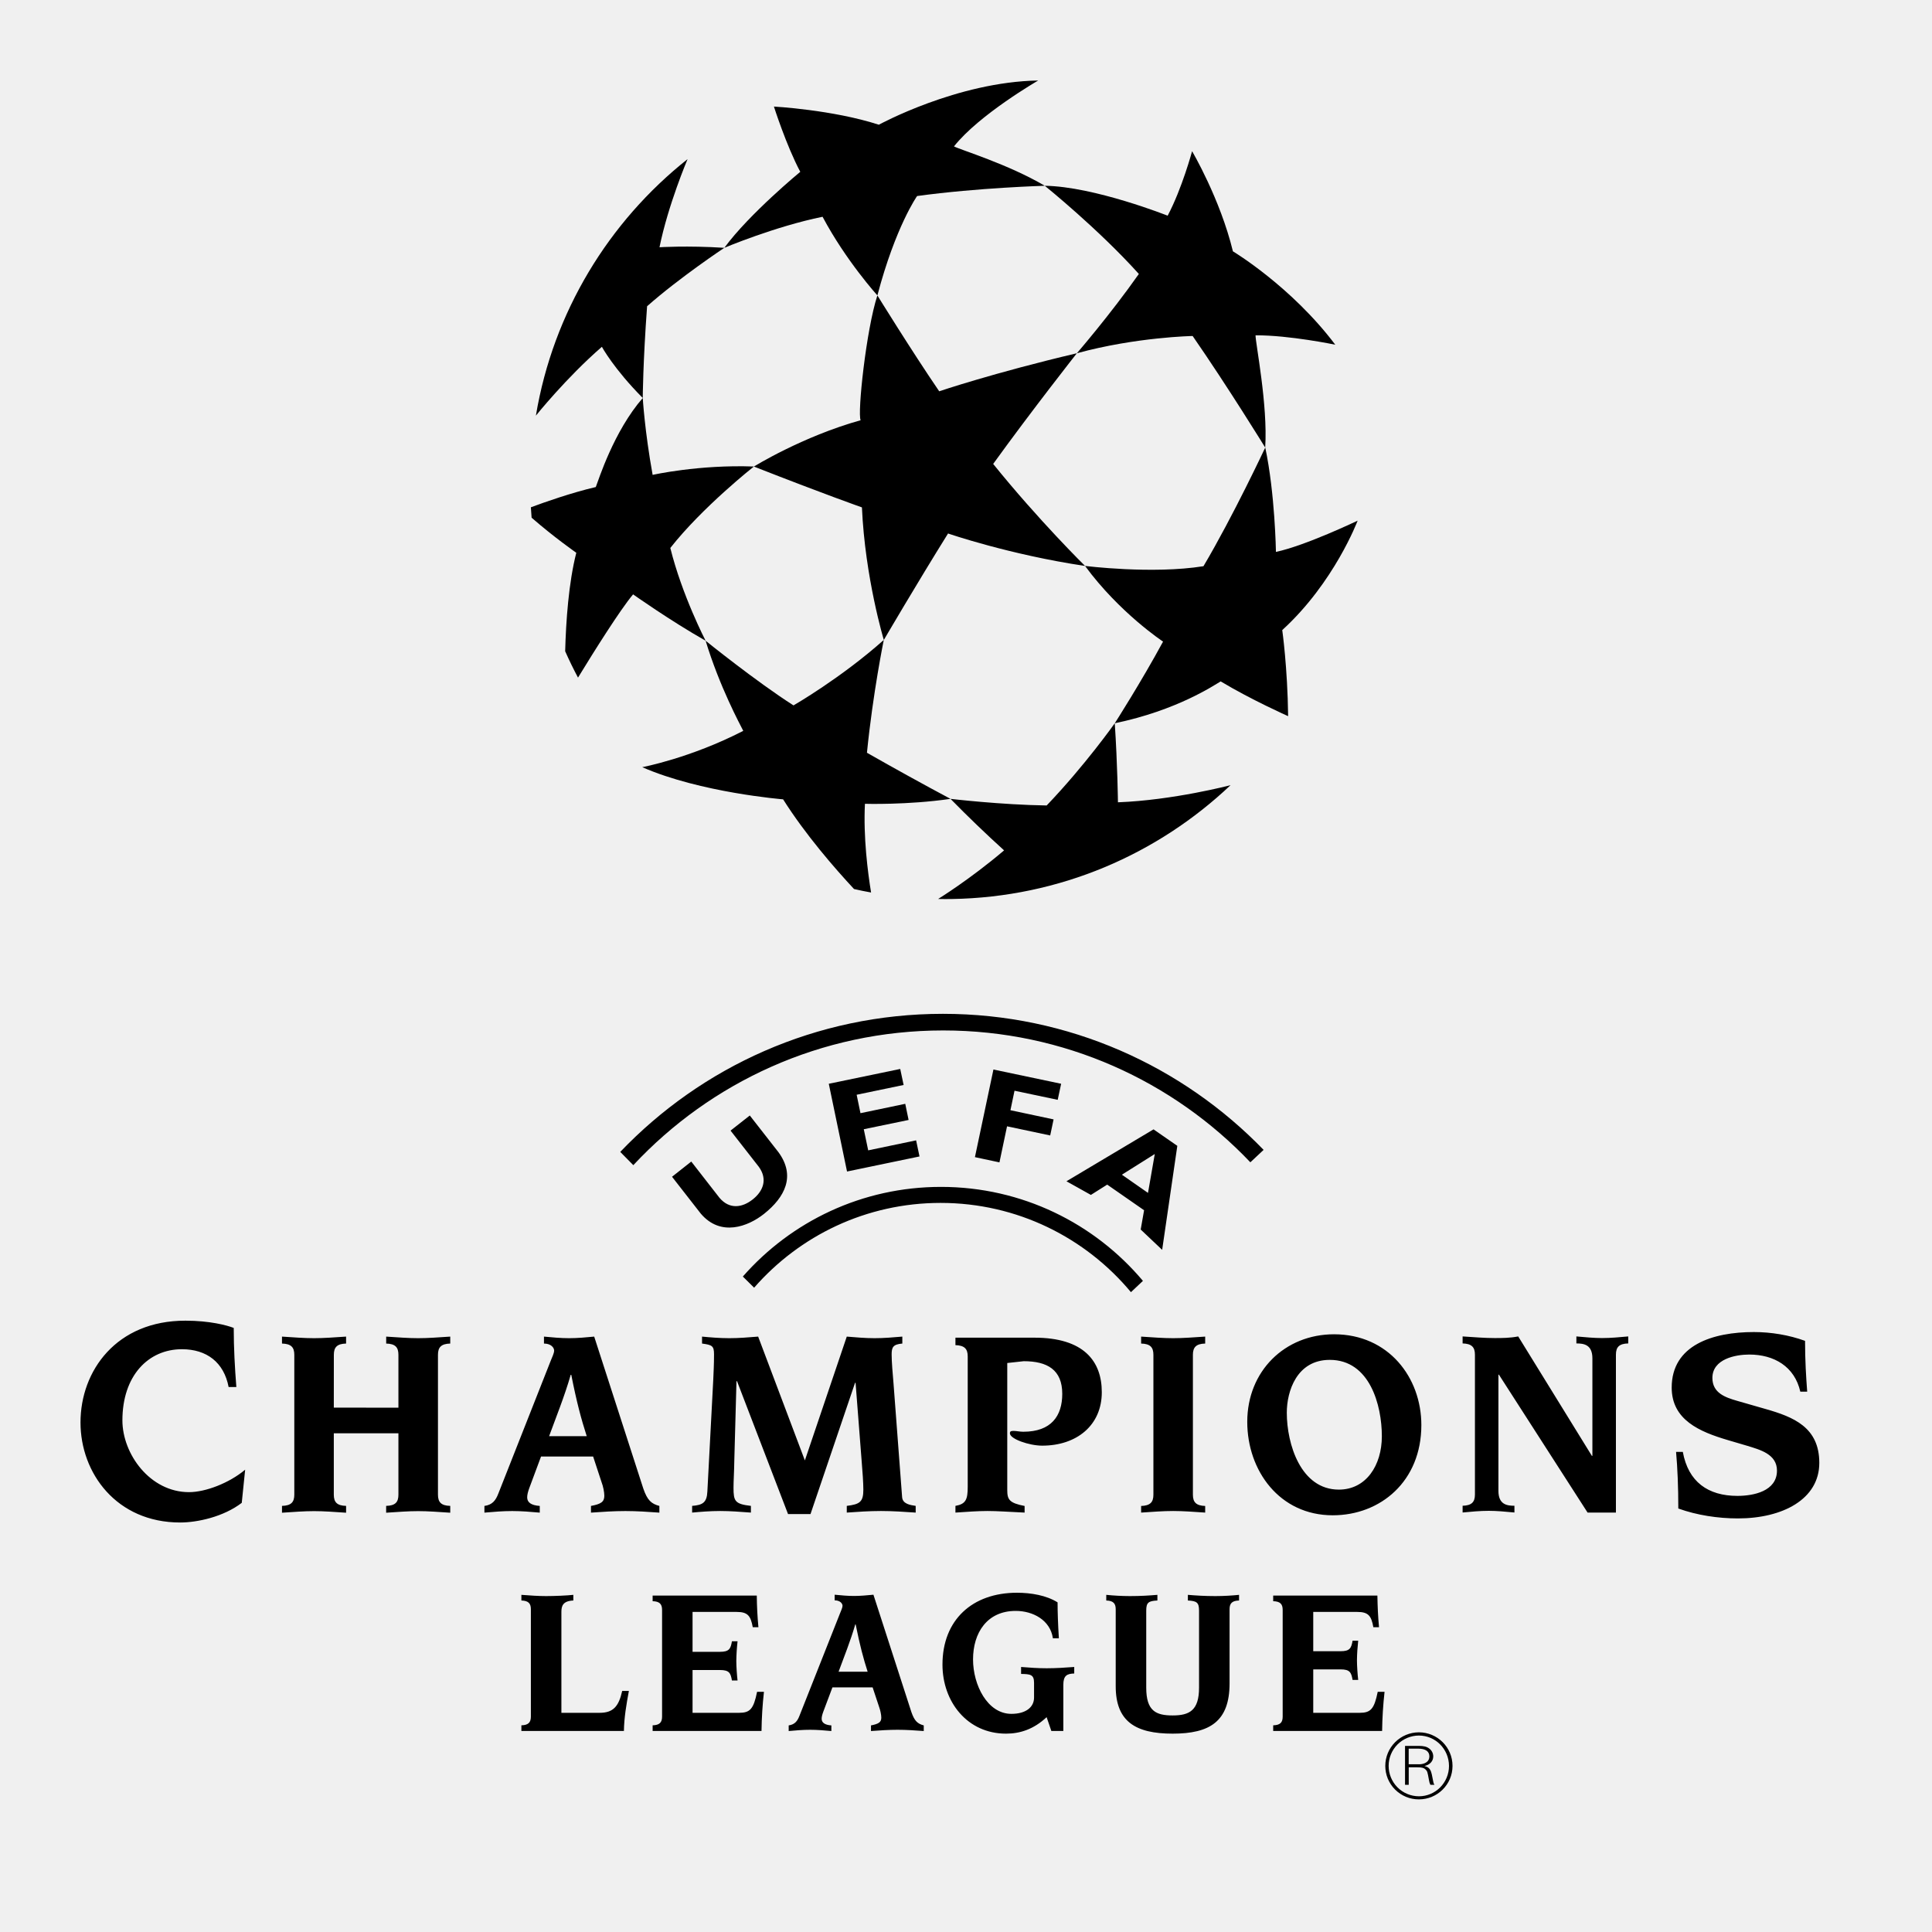
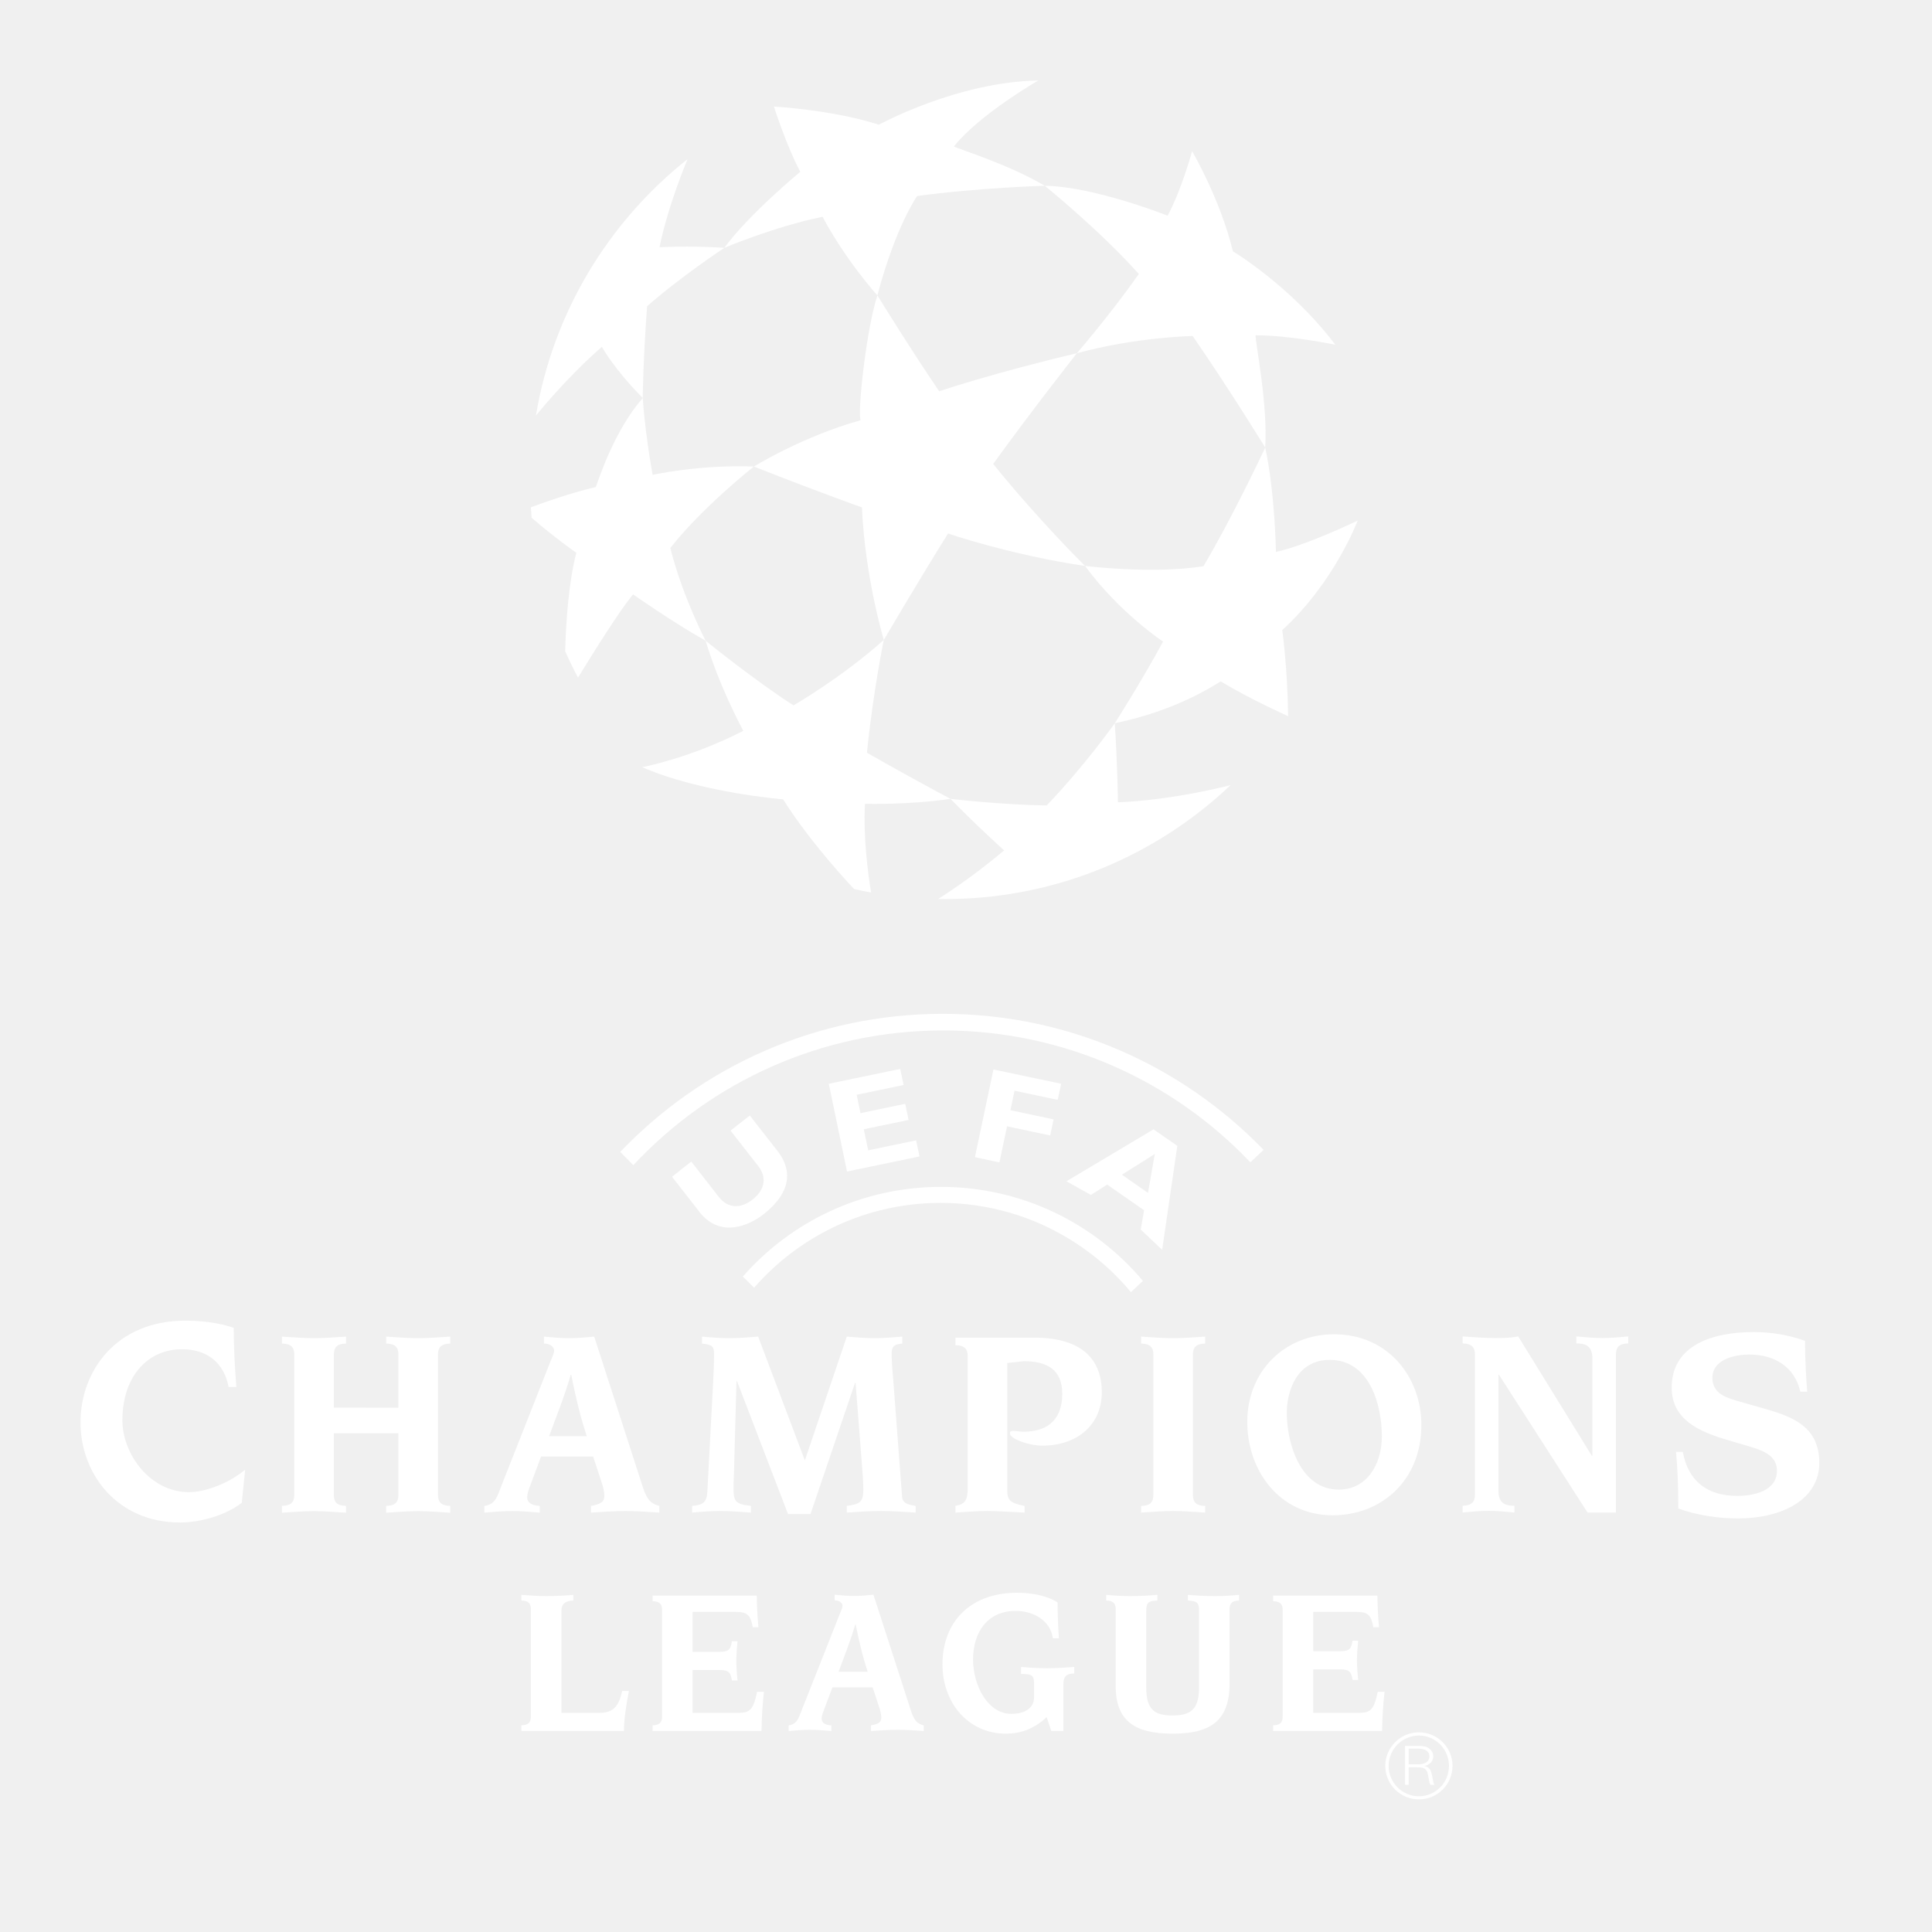
<svg xmlns="http://www.w3.org/2000/svg" width="45" height="45" viewBox="0 0 45 45" fill="none">
-   <path fill-rule="evenodd" clip-rule="evenodd" d="M19.159 5.049C18.05 5.275 16.871 5.772 16.871 5.772C17.455 4.977 18.64 4.002 18.64 4.002C18.314 3.389 18.026 2.482 18.026 2.482C18.026 2.482 19.397 2.557 20.47 2.905C20.47 2.905 22.293 1.906 24.182 1.875C24.182 1.875 22.805 2.67 22.22 3.41C22.375 3.492 23.477 3.822 24.335 4.327C24.335 4.327 22.784 4.371 21.361 4.566C21.361 4.566 20.86 5.273 20.436 6.881C20.436 6.881 19.706 6.077 19.159 5.049Z" fill="black" />
-   <path fill-rule="evenodd" clip-rule="evenodd" d="M26.526 6.381C25.587 5.336 24.335 4.327 24.335 4.327C25.487 4.344 27.197 5.024 27.197 5.024C27.532 4.392 27.766 3.522 27.766 3.522C27.766 3.522 28.42 4.63 28.717 5.854C28.717 5.854 30.076 6.668 31.101 8.029C31.101 8.029 30.031 7.806 29.244 7.81C29.241 7.985 29.533 9.43 29.469 10.424C29.469 10.424 28.597 9.007 27.779 7.826C27.779 7.826 26.464 7.85 25.082 8.228C25.082 8.228 25.856 7.334 26.526 6.381ZM28.031 13.188C28.723 12.021 29.47 10.424 29.47 10.424C29.698 11.492 29.719 12.855 29.719 12.855C30.406 12.71 31.622 12.127 31.622 12.127C31.622 12.127 31.08 13.569 29.866 14.676C29.866 14.676 29.989 15.541 30.003 16.681C30.003 16.681 29.144 16.299 28.432 15.871C28.28 15.959 27.419 16.545 25.965 16.846C25.965 16.846 26.581 15.884 27.09 14.944C27.09 14.944 26.076 14.276 25.273 13.182C25.273 13.181 26.835 13.379 28.031 13.188Z" fill="black" />
-   <path fill-rule="evenodd" clip-rule="evenodd" d="M23.133 10.806C24.195 12.122 25.273 13.182 25.273 13.182C23.512 12.92 22.082 12.426 22.082 12.426C21.366 13.573 20.586 14.906 20.586 14.906C20.586 14.906 20.149 13.46 20.076 11.818C20.076 11.818 19.191 11.508 17.56 10.867C17.56 10.867 18.685 10.168 20.046 9.788C19.967 9.631 20.175 7.679 20.436 6.881C20.436 6.881 21.23 8.168 21.876 9.114C21.876 9.114 23.141 8.685 25.082 8.228C25.082 8.228 24.02 9.576 23.133 10.806ZM13.463 15.783C13.356 15.582 13.256 15.377 13.164 15.169C13.182 14.471 13.245 13.572 13.423 12.875C13.423 12.875 12.912 12.52 12.382 12.058C12.377 11.978 12.37 11.897 12.365 11.816C12.669 11.702 13.314 11.475 13.877 11.344C13.942 11.18 14.293 10.05 14.971 9.27C14.971 9.27 15.016 10.038 15.201 11.061C15.201 11.061 16.271 10.819 17.56 10.866C17.56 10.866 16.365 11.807 15.613 12.763C15.886 13.866 16.435 14.924 16.435 14.924C15.614 14.459 14.746 13.844 14.746 13.844C14.441 14.207 13.829 15.184 13.463 15.783ZM20.289 20.788C20.156 20.765 20.024 20.737 19.892 20.707C19.445 20.227 18.761 19.442 18.24 18.618C18.24 18.618 16.315 18.463 14.959 17.869C14.959 17.869 16.081 17.658 17.312 17.023C17.233 16.866 16.763 16 16.435 14.924C16.435 14.924 17.611 15.874 18.482 16.43C18.482 16.43 19.59 15.793 20.585 14.906C20.585 14.906 20.333 16.132 20.193 17.533C20.837 17.9 21.485 18.258 22.139 18.607C21.135 18.753 20.146 18.722 20.146 18.722C20.107 19.5 20.212 20.317 20.289 20.788ZM28.662 18.288C28.662 18.288 27.334 18.638 26.039 18.687C26.039 18.687 26.029 17.803 25.965 16.846C25.965 16.846 25.277 17.822 24.379 18.761C23.319 18.746 22.139 18.607 22.139 18.607C22.543 19.019 22.959 19.419 23.387 19.807C22.588 20.486 21.85 20.939 21.85 20.939C21.955 20.941 22.061 20.942 22.167 20.94C24.688 20.899 26.966 19.895 28.662 18.288Z" fill="black" />
-   <path fill-rule="evenodd" clip-rule="evenodd" d="M12.482 9.681C12.482 9.681 13.191 8.796 14.019 8.078C14.019 8.078 14.295 8.589 14.971 9.27C14.971 9.27 14.976 8.438 15.072 7.133C15.829 6.464 16.871 5.772 16.871 5.772C16.006 5.717 15.361 5.759 15.361 5.759C15.562 4.769 16.015 3.706 16.015 3.706C14.177 5.163 12.883 7.275 12.482 9.681ZM31.042 35.294C29.803 35.294 29.051 34.255 29.051 33.117C29.051 31.934 29.928 31.078 31.073 31.078C32.342 31.078 33.106 32.085 33.106 33.192C33.106 34.503 32.155 35.294 31.042 35.294ZM30.973 31.674C30.202 31.674 29.972 32.408 29.972 32.905C29.972 33.632 30.295 34.696 31.185 34.696C31.819 34.696 32.186 34.131 32.186 33.453C32.186 32.732 31.906 31.674 30.973 31.674ZM23.461 34.703C23.461 34.926 23.504 35.007 23.865 35.077V35.231C23.473 35.213 23.23 35.194 23 35.194C22.77 35.194 22.527 35.213 22.254 35.231V35.075C22.496 35.032 22.54 34.926 22.54 34.634V31.593C22.54 31.418 22.465 31.337 22.254 31.331V31.157H24.094C25.245 31.157 25.663 31.705 25.663 32.427C25.663 33.199 25.078 33.672 24.275 33.672C23.971 33.672 23.523 33.516 23.523 33.385C23.523 33.329 23.56 33.329 23.616 33.329C23.672 33.329 23.753 33.348 23.834 33.348C24.486 33.348 24.742 32.981 24.742 32.465C24.742 31.904 24.393 31.705 23.845 31.705L23.461 31.747V34.703ZM26.865 31.555C26.865 31.381 26.791 31.299 26.579 31.294V31.132C26.852 31.15 27.094 31.169 27.325 31.169C27.556 31.169 27.798 31.15 28.071 31.132V31.294C27.86 31.299 27.785 31.381 27.785 31.555V34.814C27.785 34.989 27.86 35.07 28.071 35.077V35.231C27.798 35.213 27.555 35.194 27.325 35.194C27.094 35.194 26.852 35.213 26.579 35.231V35.077C26.791 35.07 26.865 34.989 26.865 34.814V31.555ZM34.354 31.552C34.354 31.378 34.278 31.297 34.067 31.291V31.128C34.34 31.146 34.583 31.166 34.814 31.166C34.981 31.166 35.168 31.166 35.362 31.128L37.078 33.91H37.09V31.639C37.09 31.315 36.885 31.291 36.717 31.291V31.128C36.922 31.146 37.121 31.166 37.315 31.166C37.52 31.166 37.725 31.146 37.925 31.128V31.291C37.712 31.296 37.638 31.378 37.638 31.552V35.231H36.978L34.913 32.019H34.901V34.724C34.901 35.048 35.105 35.072 35.274 35.072V35.229C35.069 35.21 34.869 35.19 34.677 35.19C34.472 35.19 34.266 35.21 34.067 35.229V35.072C34.278 35.067 34.354 34.985 34.354 34.812V31.552ZM39.196 33.817C39.323 34.515 39.782 34.842 40.468 34.842C40.844 34.842 41.389 34.733 41.389 34.253C41.389 33.868 40.992 33.767 40.698 33.676L40.243 33.542C39.59 33.349 38.937 33.074 38.937 32.319C38.937 31.327 39.897 31.026 40.851 31.026C41.256 31.026 41.671 31.096 42.043 31.231C42.043 31.692 42.068 32.082 42.093 32.415H41.933C41.799 31.826 41.319 31.55 40.743 31.55C40.422 31.55 39.885 31.654 39.885 32.095C39.885 32.448 40.191 32.549 40.454 32.626L41.126 32.819C41.773 33.004 42.375 33.242 42.375 34.074C42.375 34.918 41.523 35.367 40.48 35.367C40.012 35.367 39.519 35.291 39.091 35.136C39.091 34.63 39.072 34.189 39.039 33.817H39.196ZM6.855 31.555C6.855 31.381 6.78 31.299 6.568 31.294V31.132C6.842 31.15 7.085 31.169 7.315 31.169C7.545 31.169 7.787 31.15 8.061 31.132V31.294C7.85 31.299 7.776 31.381 7.776 31.555L7.775 32.786L9.28 32.788V31.555C9.28 31.381 9.207 31.299 8.995 31.294V31.132C9.268 31.15 9.511 31.169 9.741 31.169C9.971 31.169 10.214 31.15 10.487 31.132V31.294C10.276 31.299 10.201 31.381 10.201 31.555V34.814C10.201 34.989 10.276 35.07 10.487 35.075V35.234C10.214 35.216 9.971 35.197 9.74 35.197C9.511 35.197 9.268 35.216 8.994 35.234V35.075C9.207 35.07 9.28 34.989 9.28 34.814V33.384H7.775V34.814C7.775 34.989 7.85 35.07 8.061 35.075V35.234C7.788 35.216 7.545 35.197 7.315 35.197C7.085 35.197 6.842 35.216 6.568 35.234V35.075C6.78 35.07 6.855 34.989 6.855 34.814V31.555H6.855ZM12.79 33.451C12.951 33.011 13.15 32.519 13.293 32.022H13.306C13.43 32.65 13.536 33.049 13.666 33.451H12.79ZM11.284 35.232C11.502 35.213 11.713 35.195 11.931 35.195C12.142 35.195 12.36 35.213 12.572 35.232V35.076C12.366 35.062 12.279 34.99 12.279 34.877C12.279 34.815 12.297 34.746 12.329 34.658L12.602 33.925H13.815L14.014 34.53C14.046 34.61 14.076 34.753 14.076 34.839C14.076 34.983 13.995 35.033 13.765 35.076V35.232C14.033 35.213 14.3 35.195 14.568 35.195C14.828 35.195 15.096 35.213 15.358 35.232V35.076C15.172 35.027 15.078 34.945 14.984 34.672L13.84 31.132C13.647 31.151 13.447 31.169 13.255 31.169C13.062 31.169 12.869 31.151 12.67 31.132V31.294C12.838 31.294 12.907 31.393 12.907 31.457C12.907 31.518 12.863 31.605 12.826 31.698L11.607 34.789C11.544 34.953 11.463 35.052 11.283 35.076V35.232H11.284ZM16.613 32.14C16.62 31.966 16.631 31.791 16.631 31.544C16.631 31.35 16.588 31.325 16.352 31.294V31.132C16.538 31.15 16.762 31.169 16.987 31.169C17.211 31.169 17.435 31.15 17.659 31.132L18.747 34.016L19.723 31.132C19.942 31.15 20.153 31.169 20.371 31.169C20.588 31.169 20.806 31.15 21.017 31.132V31.294C20.8 31.312 20.768 31.381 20.768 31.549C20.768 31.724 20.793 32.003 20.811 32.214L21.012 34.871C21.024 35.032 21.204 35.056 21.328 35.075V35.231C21.06 35.213 20.788 35.194 20.52 35.194C20.246 35.194 19.979 35.213 19.723 35.231V35.075C20.028 35.038 20.109 34.982 20.109 34.697C20.109 34.546 20.09 34.267 20.072 34.062L19.928 32.208H19.916L18.878 35.266H18.355L17.167 32.171H17.154L17.104 33.993C17.099 34.317 17.085 34.485 17.085 34.652C17.085 34.964 17.116 35.032 17.49 35.075V35.231C17.241 35.213 17.011 35.194 16.774 35.194C16.545 35.194 16.314 35.213 16.121 35.231V35.075C16.364 35.056 16.464 35.001 16.476 34.74L16.613 32.14ZM5.631 35.004C5.205 35.331 4.595 35.462 4.196 35.462C2.713 35.462 1.875 34.311 1.875 33.132C1.875 31.926 2.713 30.759 4.32 30.761C4.883 30.761 5.286 30.868 5.444 30.93C5.444 31.401 5.47 31.856 5.505 32.306H5.325C5.215 31.731 4.814 31.426 4.237 31.426C3.455 31.426 2.851 32.042 2.851 33.083C2.851 33.867 3.495 34.755 4.402 34.755C4.787 34.755 5.339 34.544 5.71 34.232L5.631 35.004ZM12.365 37.481C12.365 37.347 12.307 37.283 12.144 37.279V37.147C12.356 37.163 12.543 37.176 12.72 37.176C12.922 37.176 13.215 37.163 13.354 37.147V37.279C13.109 37.289 13.076 37.409 13.076 37.542V39.895H13.964C14.281 39.895 14.411 39.75 14.492 39.385H14.648C14.59 39.697 14.537 40.005 14.532 40.318H12.144V40.186C12.307 40.182 12.365 40.118 12.365 39.983V37.481ZM15.421 37.497C15.421 37.362 15.363 37.299 15.201 37.295V37.164H17.627C17.629 37.41 17.642 37.656 17.665 37.901H17.533C17.485 37.637 17.418 37.545 17.159 37.545H16.131V38.474H16.77C16.986 38.474 17.019 38.401 17.048 38.229H17.179C17.162 38.381 17.152 38.534 17.15 38.687C17.15 38.816 17.165 39.026 17.179 39.142H17.048C17.019 38.969 16.986 38.898 16.77 38.898H16.131V39.895H17.212C17.471 39.895 17.552 39.808 17.634 39.405H17.794C17.76 39.708 17.741 40.013 17.737 40.318H15.201V40.186C15.363 40.182 15.421 40.118 15.421 39.983V37.497ZM18.37 40.188C18.509 40.168 18.572 40.091 18.62 39.967L19.562 37.587C19.59 37.514 19.624 37.448 19.624 37.401C19.624 37.352 19.571 37.275 19.441 37.275V37.144C19.595 37.159 19.744 37.173 19.893 37.173C20.042 37.173 20.195 37.158 20.344 37.144L21.228 39.877C21.3 40.086 21.372 40.149 21.516 40.188V40.319C21.314 40.304 21.108 40.29 20.906 40.29C20.7 40.29 20.493 40.304 20.287 40.319V40.188C20.465 40.153 20.527 40.115 20.527 40.006C20.527 39.938 20.502 39.828 20.479 39.766L20.325 39.302H19.389L19.177 39.866C19.153 39.932 19.138 39.985 19.138 40.034C19.138 40.119 19.206 40.178 19.364 40.188V40.319C19.201 40.304 19.033 40.29 18.869 40.29C18.701 40.29 18.538 40.304 18.37 40.319V40.188H18.37ZM20.209 38.938C20.109 38.626 20.027 38.32 19.93 37.835H19.921C19.811 38.218 19.657 38.598 19.532 38.938H20.209ZM24.085 39.194C24.085 39.002 23.998 38.993 23.783 38.989V38.827C23.979 38.843 24.176 38.857 24.378 38.857C24.595 38.857 24.806 38.843 25.021 38.827V38.979C24.853 38.984 24.767 39.026 24.767 39.243V40.318H24.488L24.378 39.996C24.076 40.279 23.758 40.38 23.432 40.38C22.529 40.38 21.952 39.636 21.952 38.772C21.952 37.729 22.649 37.098 23.686 37.098C24.018 37.098 24.375 37.16 24.633 37.322C24.633 37.557 24.643 37.828 24.663 38.159H24.524C24.462 37.732 24.056 37.521 23.658 37.521C22.99 37.521 22.664 38.032 22.664 38.651C22.664 39.247 23 39.919 23.557 39.919C23.898 39.919 24.085 39.761 24.085 39.54V39.194ZM25.987 37.481C25.987 37.347 25.929 37.283 25.767 37.279V37.147C25.95 37.166 26.134 37.175 26.318 37.176C26.569 37.176 26.766 37.163 26.958 37.147V37.279C26.75 37.289 26.698 37.326 26.698 37.514V39.309C26.698 39.852 26.924 39.956 27.313 39.956C27.702 39.956 27.928 39.842 27.928 39.309V37.514C27.928 37.326 27.875 37.289 27.668 37.279V37.147C27.861 37.163 28.057 37.176 28.308 37.176C28.509 37.176 28.706 37.163 28.86 37.147V37.279C28.697 37.283 28.639 37.346 28.639 37.481V39.209C28.639 40.097 28.178 40.38 27.313 40.38C26.448 40.38 25.987 40.097 25.987 39.276V37.481ZM29.876 37.497C29.876 37.362 29.819 37.299 29.655 37.295V37.164H32.082C32.087 37.428 32.096 37.642 32.12 37.901H31.988C31.941 37.637 31.873 37.545 31.614 37.545H30.588V38.46H31.225C31.441 38.46 31.475 38.388 31.504 38.215H31.635C31.618 38.367 31.608 38.519 31.606 38.671C31.606 38.801 31.621 39.012 31.635 39.128H31.504C31.475 38.955 31.441 38.883 31.225 38.883H30.588V39.895H31.667C31.926 39.895 32.008 39.808 32.09 39.405H32.249C32.215 39.708 32.196 40.013 32.192 40.318H29.655V40.186C29.819 40.182 29.876 40.119 29.876 39.984V37.497H29.876ZM17.565 29.993C18.622 28.782 20.175 28.018 21.909 28.018C23.69 28.018 25.284 28.827 26.342 30.097L26.621 29.834C25.494 28.495 23.805 27.645 21.917 27.645C20.078 27.645 18.428 28.451 17.302 29.733L17.565 29.993ZM21.417 26.936L19.729 27.287L19.304 25.243L20.968 24.898L21.047 25.271L19.953 25.499L20.042 25.928L21.085 25.71L21.163 26.086L20.119 26.302L20.222 26.794L21.338 26.561L21.417 26.936ZM24.636 25.617L23.63 25.405L23.535 25.859L24.54 26.073L24.461 26.447L23.456 26.234L23.279 27.074L22.708 26.952L23.139 24.911L24.716 25.243L24.636 25.617ZM27.069 29.111L26.569 28.638L26.648 28.189L25.789 27.592L25.409 27.832L24.84 27.514L26.868 26.305L27.422 26.689L27.069 29.111ZM26.897 26.879L26.131 27.361L26.739 27.785L26.897 26.879ZM17.795 28.274C17.421 28.57 16.787 28.813 16.323 28.268L15.653 27.409L16.101 27.055L16.758 27.899C16.995 28.179 17.294 28.125 17.531 27.938C17.768 27.752 17.89 27.474 17.674 27.177L17.016 26.334L17.464 25.982L18.134 26.84C18.534 27.389 18.287 27.883 17.795 28.274Z" fill="black" />
-   <path fill-rule="evenodd" clip-rule="evenodd" d="M29.123 27.072C27.325 25.181 24.785 24.001 21.969 24.001C19.12 24.001 16.552 25.209 14.751 27.139L14.447 26.83C16.339 24.849 19.006 23.614 21.963 23.614C24.895 23.614 27.543 24.83 29.432 26.783L29.123 27.072ZM33.048 41.911C32.945 41.911 32.843 41.891 32.749 41.852C32.654 41.813 32.568 41.755 32.495 41.683C32.422 41.611 32.365 41.524 32.325 41.43C32.286 41.335 32.266 41.233 32.266 41.131C32.266 40.924 32.349 40.725 32.495 40.579C32.642 40.432 32.84 40.35 33.048 40.349V40.424C32.861 40.425 32.682 40.5 32.55 40.632C32.418 40.765 32.344 40.944 32.344 41.131C32.344 41.318 32.418 41.498 32.55 41.631C32.681 41.763 32.861 41.838 33.048 41.839V41.911Z" fill="black" />
-   <path fill-rule="evenodd" clip-rule="evenodd" d="M32.726 40.665H33.041C33.161 40.665 33.232 40.682 33.291 40.728C33.32 40.749 33.343 40.777 33.359 40.809C33.375 40.841 33.383 40.876 33.383 40.911C33.383 41.021 33.304 41.107 33.178 41.133C33.24 41.151 33.268 41.167 33.294 41.198C33.327 41.238 33.342 41.28 33.366 41.411L33.38 41.481C33.39 41.532 33.392 41.541 33.41 41.571H33.316C33.297 41.531 33.293 41.515 33.282 41.454C33.249 41.267 33.245 41.254 33.199 41.21C33.163 41.176 33.114 41.164 33.011 41.164H32.812V41.571H32.726V40.665ZM33.044 41.094C33.199 41.094 33.293 41.025 33.293 40.911C33.293 40.792 33.202 40.729 33.029 40.729H32.811V41.093H33.044V41.094Z" fill="black" />
-   <path fill-rule="evenodd" clip-rule="evenodd" d="M33.048 41.911C33.48 41.911 33.832 41.564 33.832 41.131C33.832 40.698 33.48 40.349 33.048 40.349V40.424C33.436 40.424 33.748 40.74 33.75 41.131C33.75 41.523 33.436 41.839 33.048 41.839V41.911Z" fill="black" />
+   <path fill-rule="evenodd" clip-rule="evenodd" d="M19.159 5.049C18.05 5.275 16.871 5.772 16.871 5.772C17.455 4.977 18.64 4.002 18.64 4.002C18.314 3.389 18.026 2.482 18.026 2.482C18.026 2.482 19.397 2.557 20.47 2.905C20.47 2.905 22.293 1.906 24.182 1.875C24.182 1.875 22.805 2.67 22.22 3.41C22.375 3.492 23.477 3.822 24.335 4.327C24.335 4.327 22.784 4.371 21.361 4.566C21.361 4.566 20.86 5.273 20.436 6.881C20.436 6.881 19.706 6.077 19.159 5.049Z" fill="white" />
+   <path fill-rule="evenodd" clip-rule="evenodd" d="M26.526 6.381C25.587 5.336 24.335 4.327 24.335 4.327C25.487 4.344 27.197 5.024 27.197 5.024C27.532 4.392 27.766 3.522 27.766 3.522C27.766 3.522 28.42 4.63 28.717 5.854C28.717 5.854 30.076 6.668 31.101 8.029C31.101 8.029 30.031 7.806 29.244 7.81C29.241 7.985 29.533 9.43 29.469 10.424C29.469 10.424 28.597 9.007 27.779 7.826C27.779 7.826 26.464 7.85 25.082 8.228C25.082 8.228 25.856 7.334 26.526 6.381ZM28.031 13.188C28.723 12.021 29.47 10.424 29.47 10.424C29.698 11.492 29.719 12.855 29.719 12.855C30.406 12.71 31.622 12.127 31.622 12.127C31.622 12.127 31.08 13.569 29.866 14.676C29.866 14.676 29.989 15.541 30.003 16.681C30.003 16.681 29.144 16.299 28.432 15.871C28.28 15.959 27.419 16.545 25.965 16.846C25.965 16.846 26.581 15.884 27.09 14.944C27.09 14.944 26.076 14.276 25.273 13.182C25.273 13.181 26.835 13.379 28.031 13.188Z" fill="white" />
+   <path fill-rule="evenodd" clip-rule="evenodd" d="M23.133 10.806C24.195 12.122 25.273 13.182 25.273 13.182C23.512 12.92 22.082 12.426 22.082 12.426C21.366 13.573 20.586 14.906 20.586 14.906C20.586 14.906 20.149 13.46 20.076 11.818C20.076 11.818 19.191 11.508 17.56 10.867C17.56 10.867 18.685 10.168 20.046 9.788C19.967 9.631 20.175 7.679 20.436 6.881C20.436 6.881 21.23 8.168 21.876 9.114C21.876 9.114 23.141 8.685 25.082 8.228C25.082 8.228 24.02 9.576 23.133 10.806ZM13.463 15.783C13.356 15.582 13.256 15.377 13.164 15.169C13.182 14.471 13.245 13.572 13.423 12.875C13.423 12.875 12.912 12.52 12.382 12.058C12.377 11.978 12.37 11.897 12.365 11.816C12.669 11.702 13.314 11.475 13.877 11.344C13.942 11.18 14.293 10.05 14.971 9.27C14.971 9.27 15.016 10.038 15.201 11.061C15.201 11.061 16.271 10.819 17.56 10.866C17.56 10.866 16.365 11.807 15.613 12.763C15.886 13.866 16.435 14.924 16.435 14.924C15.614 14.459 14.746 13.844 14.746 13.844C14.441 14.207 13.829 15.184 13.463 15.783ZM20.289 20.788C20.156 20.765 20.024 20.737 19.892 20.707C19.445 20.227 18.761 19.442 18.24 18.618C18.24 18.618 16.315 18.463 14.959 17.869C14.959 17.869 16.081 17.658 17.312 17.023C17.233 16.866 16.763 16 16.435 14.924C16.435 14.924 17.611 15.874 18.482 16.43C18.482 16.43 19.59 15.793 20.585 14.906C20.585 14.906 20.333 16.132 20.193 17.533C20.837 17.9 21.485 18.258 22.139 18.607C21.135 18.753 20.146 18.722 20.146 18.722C20.107 19.5 20.212 20.317 20.289 20.788ZM28.662 18.288C28.662 18.288 27.334 18.638 26.039 18.687C26.039 18.687 26.029 17.803 25.965 16.846C25.965 16.846 25.277 17.822 24.379 18.761C23.319 18.746 22.139 18.607 22.139 18.607C22.543 19.019 22.959 19.419 23.387 19.807C22.588 20.486 21.85 20.939 21.85 20.939C21.955 20.941 22.061 20.942 22.167 20.94C24.688 20.899 26.966 19.895 28.662 18.288Z" fill="white" />
+   <path fill-rule="evenodd" clip-rule="evenodd" d="M12.482 9.681C12.482 9.681 13.191 8.796 14.019 8.078C14.019 8.078 14.295 8.589 14.971 9.27C14.971 9.27 14.976 8.438 15.072 7.133C15.829 6.464 16.871 5.772 16.871 5.772C16.006 5.717 15.361 5.759 15.361 5.759C15.562 4.769 16.015 3.706 16.015 3.706C14.177 5.163 12.883 7.275 12.482 9.681ZM31.042 35.294C29.803 35.294 29.051 34.255 29.051 33.117C29.051 31.934 29.928 31.078 31.073 31.078C32.342 31.078 33.106 32.085 33.106 33.192C33.106 34.503 32.155 35.294 31.042 35.294ZM30.973 31.674C30.202 31.674 29.972 32.408 29.972 32.905C29.972 33.632 30.295 34.696 31.185 34.696C31.819 34.696 32.186 34.131 32.186 33.453C32.186 32.732 31.906 31.674 30.973 31.674ZM23.461 34.703C23.461 34.926 23.504 35.007 23.865 35.077V35.231C23.473 35.213 23.23 35.194 23 35.194C22.77 35.194 22.527 35.213 22.254 35.231V35.075C22.496 35.032 22.54 34.926 22.54 34.634V31.593C22.54 31.418 22.465 31.337 22.254 31.331V31.157H24.094C25.245 31.157 25.663 31.705 25.663 32.427C25.663 33.199 25.078 33.672 24.275 33.672C23.971 33.672 23.523 33.516 23.523 33.385C23.523 33.329 23.56 33.329 23.616 33.329C23.672 33.329 23.753 33.348 23.834 33.348C24.486 33.348 24.742 32.981 24.742 32.465C24.742 31.904 24.393 31.705 23.845 31.705L23.461 31.747V34.703ZM26.865 31.555C26.865 31.381 26.791 31.299 26.579 31.294V31.132C26.852 31.15 27.094 31.169 27.325 31.169C27.556 31.169 27.798 31.15 28.071 31.132V31.294C27.86 31.299 27.785 31.381 27.785 31.555V34.814C27.785 34.989 27.86 35.07 28.071 35.077V35.231C27.798 35.213 27.555 35.194 27.325 35.194C27.094 35.194 26.852 35.213 26.579 35.231V35.077C26.791 35.07 26.865 34.989 26.865 34.814V31.555ZM34.354 31.552C34.354 31.378 34.278 31.297 34.067 31.291V31.128C34.34 31.146 34.583 31.166 34.814 31.166C34.981 31.166 35.168 31.166 35.362 31.128L37.078 33.91H37.09V31.639C37.09 31.315 36.885 31.291 36.717 31.291V31.128C36.922 31.146 37.121 31.166 37.315 31.166C37.52 31.166 37.725 31.146 37.925 31.128V31.291C37.712 31.296 37.638 31.378 37.638 31.552V35.231H36.978L34.913 32.019H34.901V34.724C34.901 35.048 35.105 35.072 35.274 35.072V35.229C35.069 35.21 34.869 35.19 34.677 35.19C34.472 35.19 34.266 35.21 34.067 35.229V35.072C34.278 35.067 34.354 34.985 34.354 34.812V31.552ZM39.196 33.817C39.323 34.515 39.782 34.842 40.468 34.842C40.844 34.842 41.389 34.733 41.389 34.253C41.389 33.868 40.992 33.767 40.698 33.676L40.243 33.542C39.59 33.349 38.937 33.074 38.937 32.319C38.937 31.327 39.897 31.026 40.851 31.026C41.256 31.026 41.671 31.096 42.043 31.231C42.043 31.692 42.068 32.082 42.093 32.415H41.933C41.799 31.826 41.319 31.55 40.743 31.55C40.422 31.55 39.885 31.654 39.885 32.095C39.885 32.448 40.191 32.549 40.454 32.626L41.126 32.819C41.773 33.004 42.375 33.242 42.375 34.074C42.375 34.918 41.523 35.367 40.48 35.367C40.012 35.367 39.519 35.291 39.091 35.136C39.091 34.63 39.072 34.189 39.039 33.817H39.196ZM6.855 31.555C6.855 31.381 6.78 31.299 6.568 31.294V31.132C6.842 31.15 7.085 31.169 7.315 31.169C7.545 31.169 7.787 31.15 8.061 31.132V31.294C7.85 31.299 7.776 31.381 7.776 31.555L7.775 32.786L9.28 32.788V31.555C9.28 31.381 9.207 31.299 8.995 31.294V31.132C9.268 31.15 9.511 31.169 9.741 31.169C9.971 31.169 10.214 31.15 10.487 31.132V31.294C10.276 31.299 10.201 31.381 10.201 31.555V34.814C10.201 34.989 10.276 35.07 10.487 35.075V35.234C10.214 35.216 9.971 35.197 9.74 35.197C9.511 35.197 9.268 35.216 8.994 35.234V35.075C9.207 35.07 9.28 34.989 9.28 34.814V33.384H7.775V34.814C7.775 34.989 7.85 35.07 8.061 35.075V35.234C7.788 35.216 7.545 35.197 7.315 35.197C7.085 35.197 6.842 35.216 6.568 35.234V35.075C6.78 35.07 6.855 34.989 6.855 34.814V31.555H6.855ZM12.79 33.451C12.951 33.011 13.15 32.519 13.293 32.022H13.306C13.43 32.65 13.536 33.049 13.666 33.451H12.79ZM11.284 35.232C11.502 35.213 11.713 35.195 11.931 35.195C12.142 35.195 12.36 35.213 12.572 35.232V35.076C12.366 35.062 12.279 34.99 12.279 34.877C12.279 34.815 12.297 34.746 12.329 34.658L12.602 33.925H13.815L14.014 34.53C14.046 34.61 14.076 34.753 14.076 34.839C14.076 34.983 13.995 35.033 13.765 35.076V35.232C14.033 35.213 14.3 35.195 14.568 35.195C14.828 35.195 15.096 35.213 15.358 35.232V35.076C15.172 35.027 15.078 34.945 14.984 34.672L13.84 31.132C13.647 31.151 13.447 31.169 13.255 31.169C13.062 31.169 12.869 31.151 12.67 31.132V31.294C12.838 31.294 12.907 31.393 12.907 31.457C12.907 31.518 12.863 31.605 12.826 31.698L11.607 34.789C11.544 34.953 11.463 35.052 11.283 35.076V35.232H11.284ZM16.613 32.14C16.62 31.966 16.631 31.791 16.631 31.544C16.631 31.35 16.588 31.325 16.352 31.294V31.132C16.538 31.15 16.762 31.169 16.987 31.169C17.211 31.169 17.435 31.15 17.659 31.132L18.747 34.016L19.723 31.132C19.942 31.15 20.153 31.169 20.371 31.169C20.588 31.169 20.806 31.15 21.017 31.132V31.294C20.8 31.312 20.768 31.381 20.768 31.549C20.768 31.724 20.793 32.003 20.811 32.214L21.012 34.871C21.024 35.032 21.204 35.056 21.328 35.075V35.231C21.06 35.213 20.788 35.194 20.52 35.194C20.246 35.194 19.979 35.213 19.723 35.231V35.075C20.028 35.038 20.109 34.982 20.109 34.697C20.109 34.546 20.09 34.267 20.072 34.062L19.928 32.208H19.916L18.878 35.266H18.355L17.167 32.171H17.154L17.104 33.993C17.099 34.317 17.085 34.485 17.085 34.652C17.085 34.964 17.116 35.032 17.49 35.075V35.231C17.241 35.213 17.011 35.194 16.774 35.194C16.545 35.194 16.314 35.213 16.121 35.231V35.075C16.364 35.056 16.464 35.001 16.476 34.74L16.613 32.14ZM5.631 35.004C5.205 35.331 4.595 35.462 4.196 35.462C2.713 35.462 1.875 34.311 1.875 33.132C1.875 31.926 2.713 30.759 4.32 30.761C4.883 30.761 5.286 30.868 5.444 30.93C5.444 31.401 5.47 31.856 5.505 32.306H5.325C5.215 31.731 4.814 31.426 4.237 31.426C3.455 31.426 2.851 32.042 2.851 33.083C2.851 33.867 3.495 34.755 4.402 34.755C4.787 34.755 5.339 34.544 5.71 34.232L5.631 35.004ZM12.365 37.481C12.365 37.347 12.307 37.283 12.144 37.279V37.147C12.356 37.163 12.543 37.176 12.72 37.176C12.922 37.176 13.215 37.163 13.354 37.147V37.279C13.109 37.289 13.076 37.409 13.076 37.542V39.895H13.964C14.281 39.895 14.411 39.75 14.492 39.385H14.648C14.59 39.697 14.537 40.005 14.532 40.318H12.144V40.186C12.307 40.182 12.365 40.118 12.365 39.983V37.481ZM15.421 37.497C15.421 37.362 15.363 37.299 15.201 37.295V37.164H17.627C17.629 37.41 17.642 37.656 17.665 37.901H17.533C17.485 37.637 17.418 37.545 17.159 37.545H16.131V38.474H16.77C16.986 38.474 17.019 38.401 17.048 38.229H17.179C17.162 38.381 17.152 38.534 17.15 38.687C17.15 38.816 17.165 39.026 17.179 39.142H17.048C17.019 38.969 16.986 38.898 16.77 38.898H16.131V39.895H17.212C17.471 39.895 17.552 39.808 17.634 39.405H17.794C17.76 39.708 17.741 40.013 17.737 40.318H15.201V40.186C15.363 40.182 15.421 40.118 15.421 39.983V37.497ZM18.37 40.188C18.509 40.168 18.572 40.091 18.62 39.967L19.562 37.587C19.59 37.514 19.624 37.448 19.624 37.401C19.624 37.352 19.571 37.275 19.441 37.275V37.144C19.595 37.159 19.744 37.173 19.893 37.173C20.042 37.173 20.195 37.158 20.344 37.144L21.228 39.877C21.3 40.086 21.372 40.149 21.516 40.188V40.319C21.314 40.304 21.108 40.29 20.906 40.29C20.7 40.29 20.493 40.304 20.287 40.319V40.188C20.465 40.153 20.527 40.115 20.527 40.006C20.527 39.938 20.502 39.828 20.479 39.766L20.325 39.302H19.389L19.177 39.866C19.153 39.932 19.138 39.985 19.138 40.034C19.138 40.119 19.206 40.178 19.364 40.188V40.319C19.201 40.304 19.033 40.29 18.869 40.29C18.701 40.29 18.538 40.304 18.37 40.319V40.188H18.37ZM20.209 38.938C20.109 38.626 20.027 38.32 19.93 37.835H19.921C19.811 38.218 19.657 38.598 19.532 38.938H20.209ZM24.085 39.194C24.085 39.002 23.998 38.993 23.783 38.989V38.827C23.979 38.843 24.176 38.857 24.378 38.857C24.595 38.857 24.806 38.843 25.021 38.827V38.979C24.853 38.984 24.767 39.026 24.767 39.243V40.318H24.488L24.378 39.996C24.076 40.279 23.758 40.38 23.432 40.38C22.529 40.38 21.952 39.636 21.952 38.772C21.952 37.729 22.649 37.098 23.686 37.098C24.018 37.098 24.375 37.16 24.633 37.322C24.633 37.557 24.643 37.828 24.663 38.159H24.524C24.462 37.732 24.056 37.521 23.658 37.521C22.99 37.521 22.664 38.032 22.664 38.651C22.664 39.247 23 39.919 23.557 39.919C23.898 39.919 24.085 39.761 24.085 39.54V39.194ZM25.987 37.481C25.987 37.347 25.929 37.283 25.767 37.279V37.147C25.95 37.166 26.134 37.175 26.318 37.176C26.569 37.176 26.766 37.163 26.958 37.147V37.279C26.75 37.289 26.698 37.326 26.698 37.514V39.309C26.698 39.852 26.924 39.956 27.313 39.956C27.702 39.956 27.928 39.842 27.928 39.309V37.514C27.928 37.326 27.875 37.289 27.668 37.279V37.147C27.861 37.163 28.057 37.176 28.308 37.176C28.509 37.176 28.706 37.163 28.86 37.147V37.279C28.697 37.283 28.639 37.346 28.639 37.481V39.209C28.639 40.097 28.178 40.38 27.313 40.38C26.448 40.38 25.987 40.097 25.987 39.276V37.481ZM29.876 37.497C29.876 37.362 29.819 37.299 29.655 37.295V37.164H32.082C32.087 37.428 32.096 37.642 32.12 37.901H31.988C31.941 37.637 31.873 37.545 31.614 37.545H30.588V38.46H31.225C31.441 38.46 31.475 38.388 31.504 38.215H31.635C31.618 38.367 31.608 38.519 31.606 38.671C31.606 38.801 31.621 39.012 31.635 39.128H31.504C31.475 38.955 31.441 38.883 31.225 38.883H30.588V39.895H31.667C31.926 39.895 32.008 39.808 32.09 39.405H32.249C32.215 39.708 32.196 40.013 32.192 40.318H29.655V40.186C29.819 40.182 29.876 40.119 29.876 39.984V37.497H29.876ZM17.565 29.993C18.622 28.782 20.175 28.018 21.909 28.018C23.69 28.018 25.284 28.827 26.342 30.097L26.621 29.834C25.494 28.495 23.805 27.645 21.917 27.645C20.078 27.645 18.428 28.451 17.302 29.733L17.565 29.993ZM21.417 26.936L19.729 27.287L19.304 25.243L20.968 24.898L21.047 25.271L19.953 25.499L20.042 25.928L21.085 25.71L21.163 26.086L20.119 26.302L20.222 26.794L21.338 26.561L21.417 26.936ZM24.636 25.617L23.63 25.405L23.535 25.859L24.54 26.073L24.461 26.447L23.456 26.234L23.279 27.074L22.708 26.952L23.139 24.911L24.716 25.243L24.636 25.617ZM27.069 29.111L26.569 28.638L26.648 28.189L25.789 27.592L25.409 27.832L24.84 27.514L26.868 26.305L27.422 26.689L27.069 29.111ZM26.897 26.879L26.131 27.361L26.739 27.785L26.897 26.879ZM17.795 28.274C17.421 28.57 16.787 28.813 16.323 28.268L15.653 27.409L16.101 27.055L16.758 27.899C16.995 28.179 17.294 28.125 17.531 27.938C17.768 27.752 17.89 27.474 17.674 27.177L17.016 26.334L17.464 25.982L18.134 26.84C18.534 27.389 18.287 27.883 17.795 28.274Z" fill="white" />
+   <path fill-rule="evenodd" clip-rule="evenodd" d="M29.123 27.072C27.325 25.181 24.785 24.001 21.969 24.001C19.12 24.001 16.552 25.209 14.751 27.139L14.447 26.83C16.339 24.849 19.006 23.614 21.963 23.614C24.895 23.614 27.543 24.83 29.432 26.783L29.123 27.072ZM33.048 41.911C32.945 41.911 32.843 41.891 32.749 41.852C32.654 41.813 32.568 41.755 32.495 41.683C32.422 41.611 32.365 41.524 32.325 41.43C32.286 41.335 32.266 41.233 32.266 41.131C32.266 40.924 32.349 40.725 32.495 40.579C32.642 40.432 32.84 40.35 33.048 40.349V40.424C32.861 40.425 32.682 40.5 32.55 40.632C32.418 40.765 32.344 40.944 32.344 41.131C32.344 41.318 32.418 41.498 32.55 41.631C32.681 41.763 32.861 41.838 33.048 41.839V41.911Z" fill="white" />
+   <path fill-rule="evenodd" clip-rule="evenodd" d="M32.726 40.665H33.041C33.161 40.665 33.232 40.682 33.291 40.728C33.32 40.749 33.343 40.777 33.359 40.809C33.375 40.841 33.383 40.876 33.383 40.911C33.383 41.021 33.304 41.107 33.178 41.133C33.24 41.151 33.268 41.167 33.294 41.198C33.327 41.238 33.342 41.28 33.366 41.411L33.38 41.481C33.39 41.532 33.392 41.541 33.41 41.571H33.316C33.297 41.531 33.293 41.515 33.282 41.454C33.249 41.267 33.245 41.254 33.199 41.21C33.163 41.176 33.114 41.164 33.011 41.164H32.812V41.571H32.726V40.665ZM33.044 41.094C33.199 41.094 33.293 41.025 33.293 40.911C33.293 40.792 33.202 40.729 33.029 40.729H32.811V41.093H33.044V41.094Z" fill="white" />
+   <path fill-rule="evenodd" clip-rule="evenodd" d="M33.048 41.911C33.48 41.911 33.832 41.564 33.832 41.131C33.832 40.698 33.48 40.349 33.048 40.349V40.424C33.436 40.424 33.748 40.74 33.75 41.131C33.75 41.523 33.436 41.839 33.048 41.839V41.911Z" fill="white" />
</svg>
